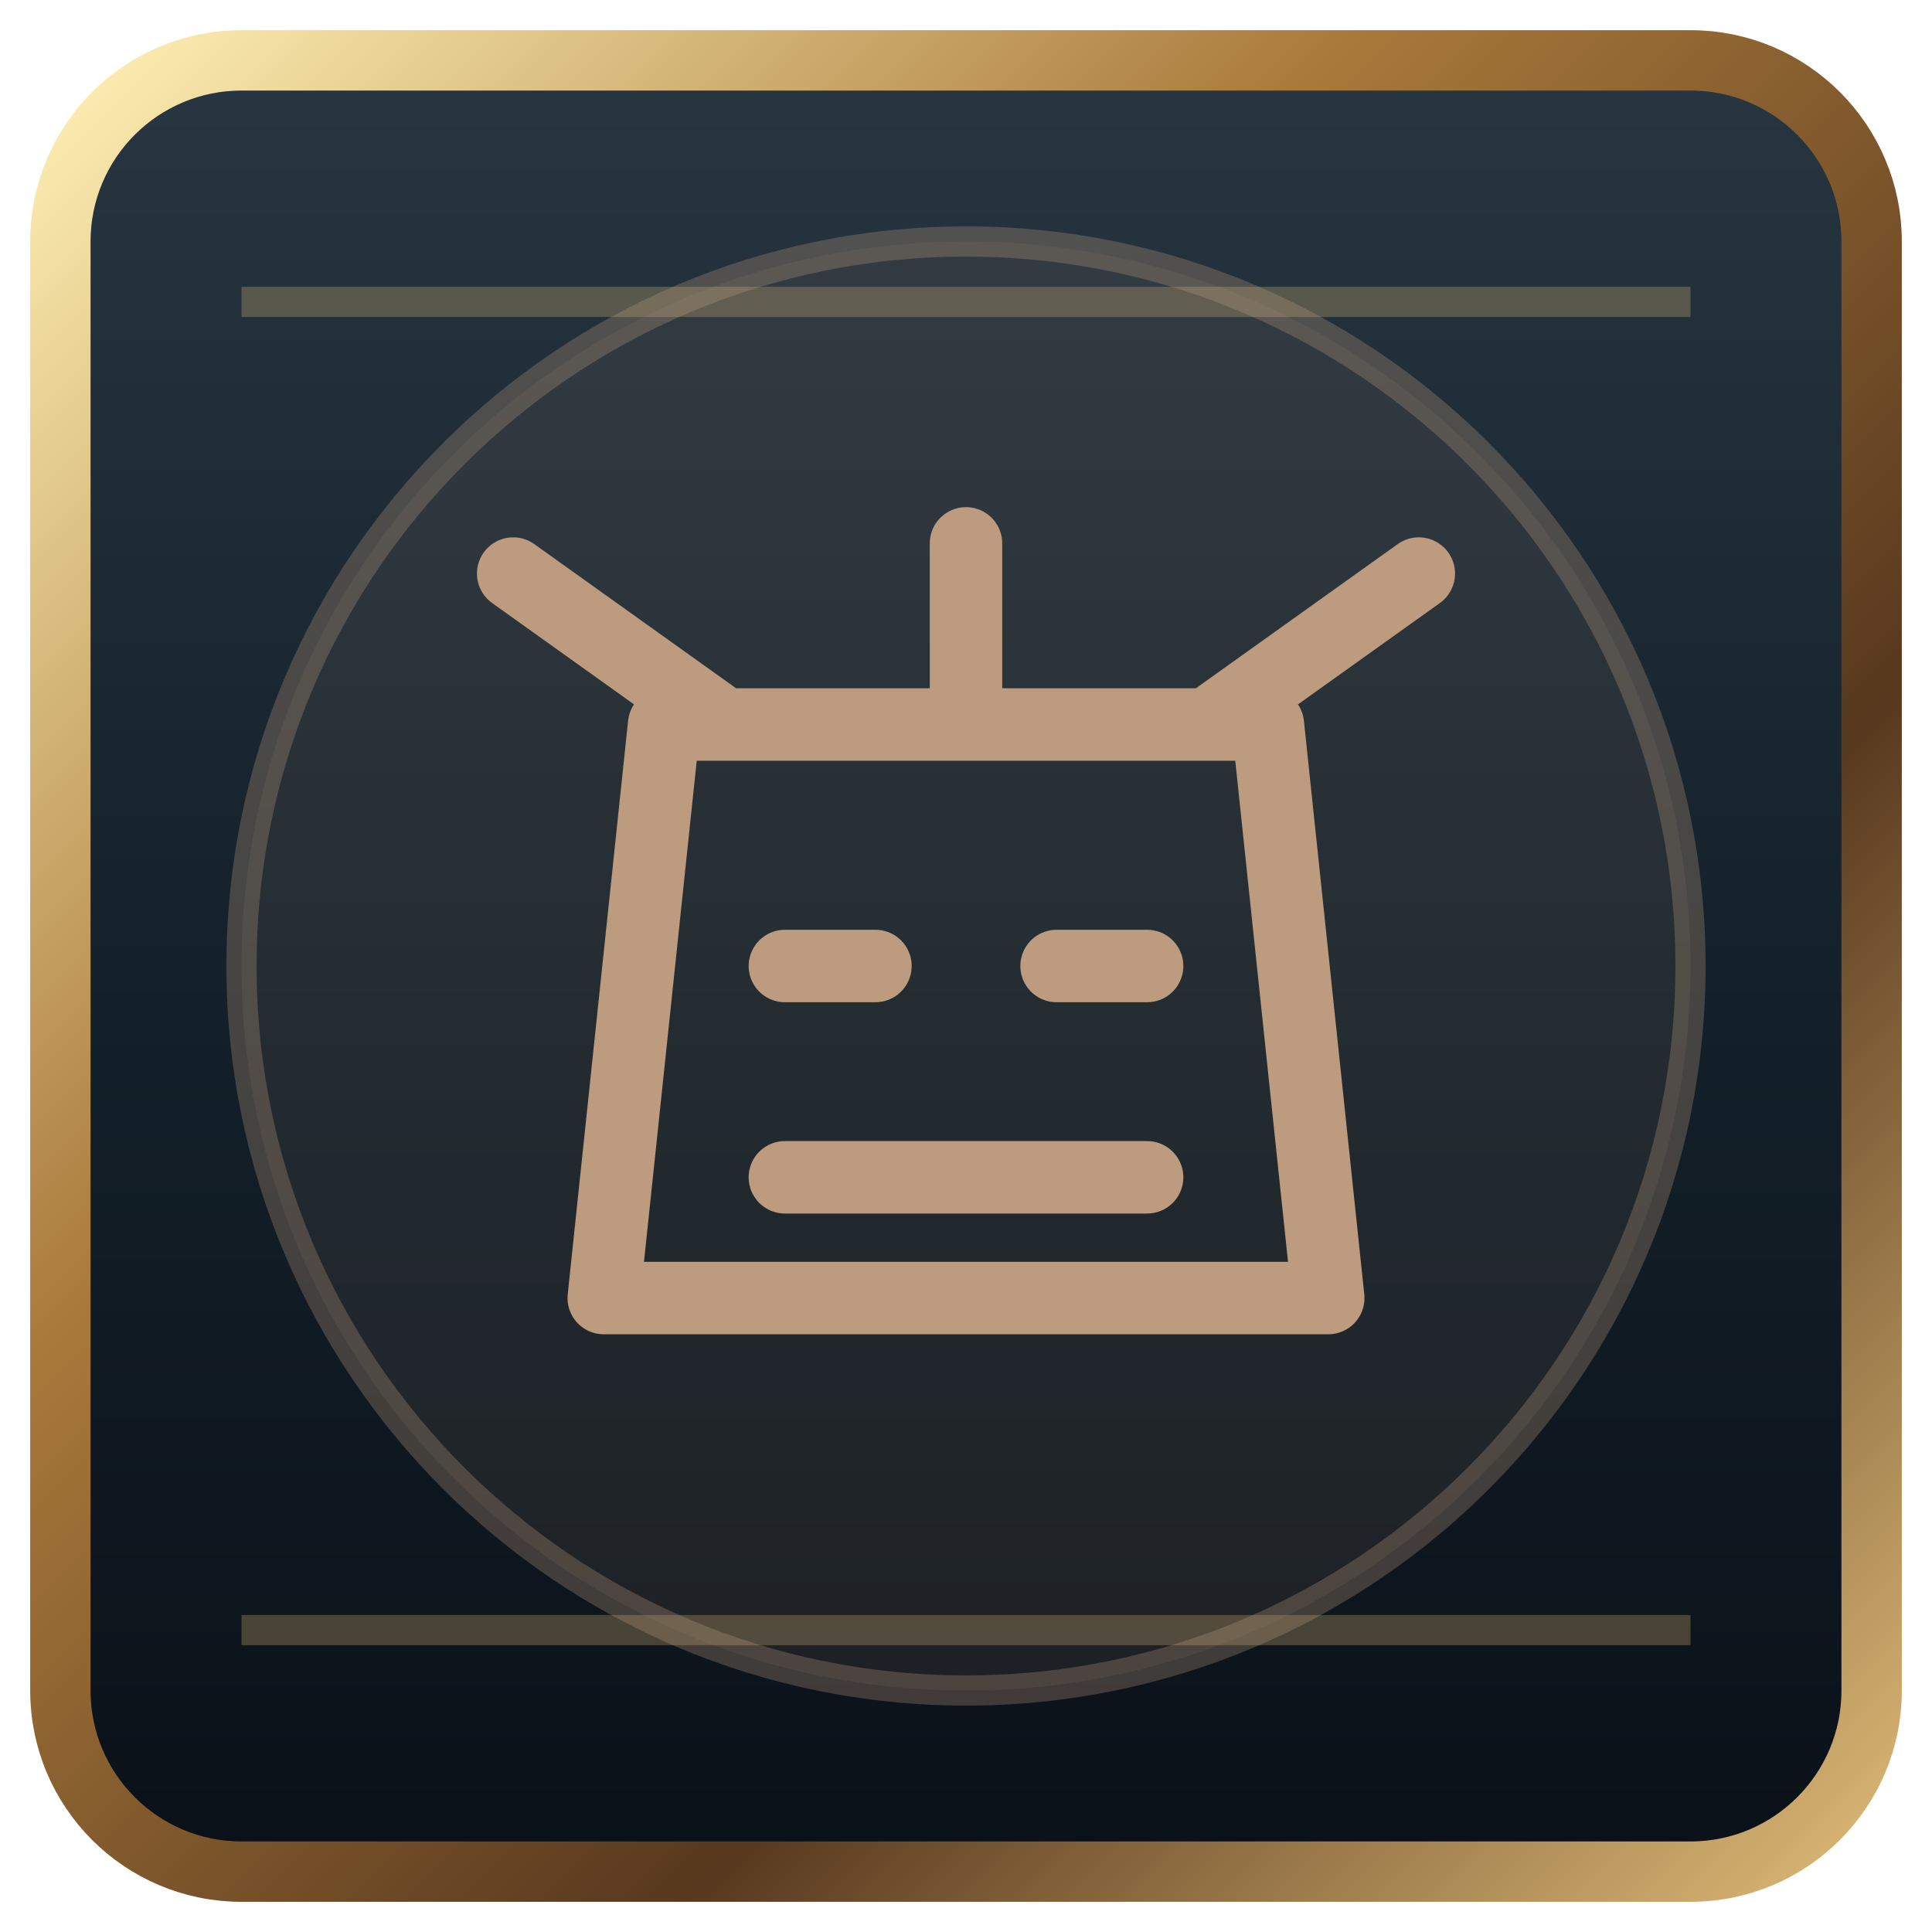
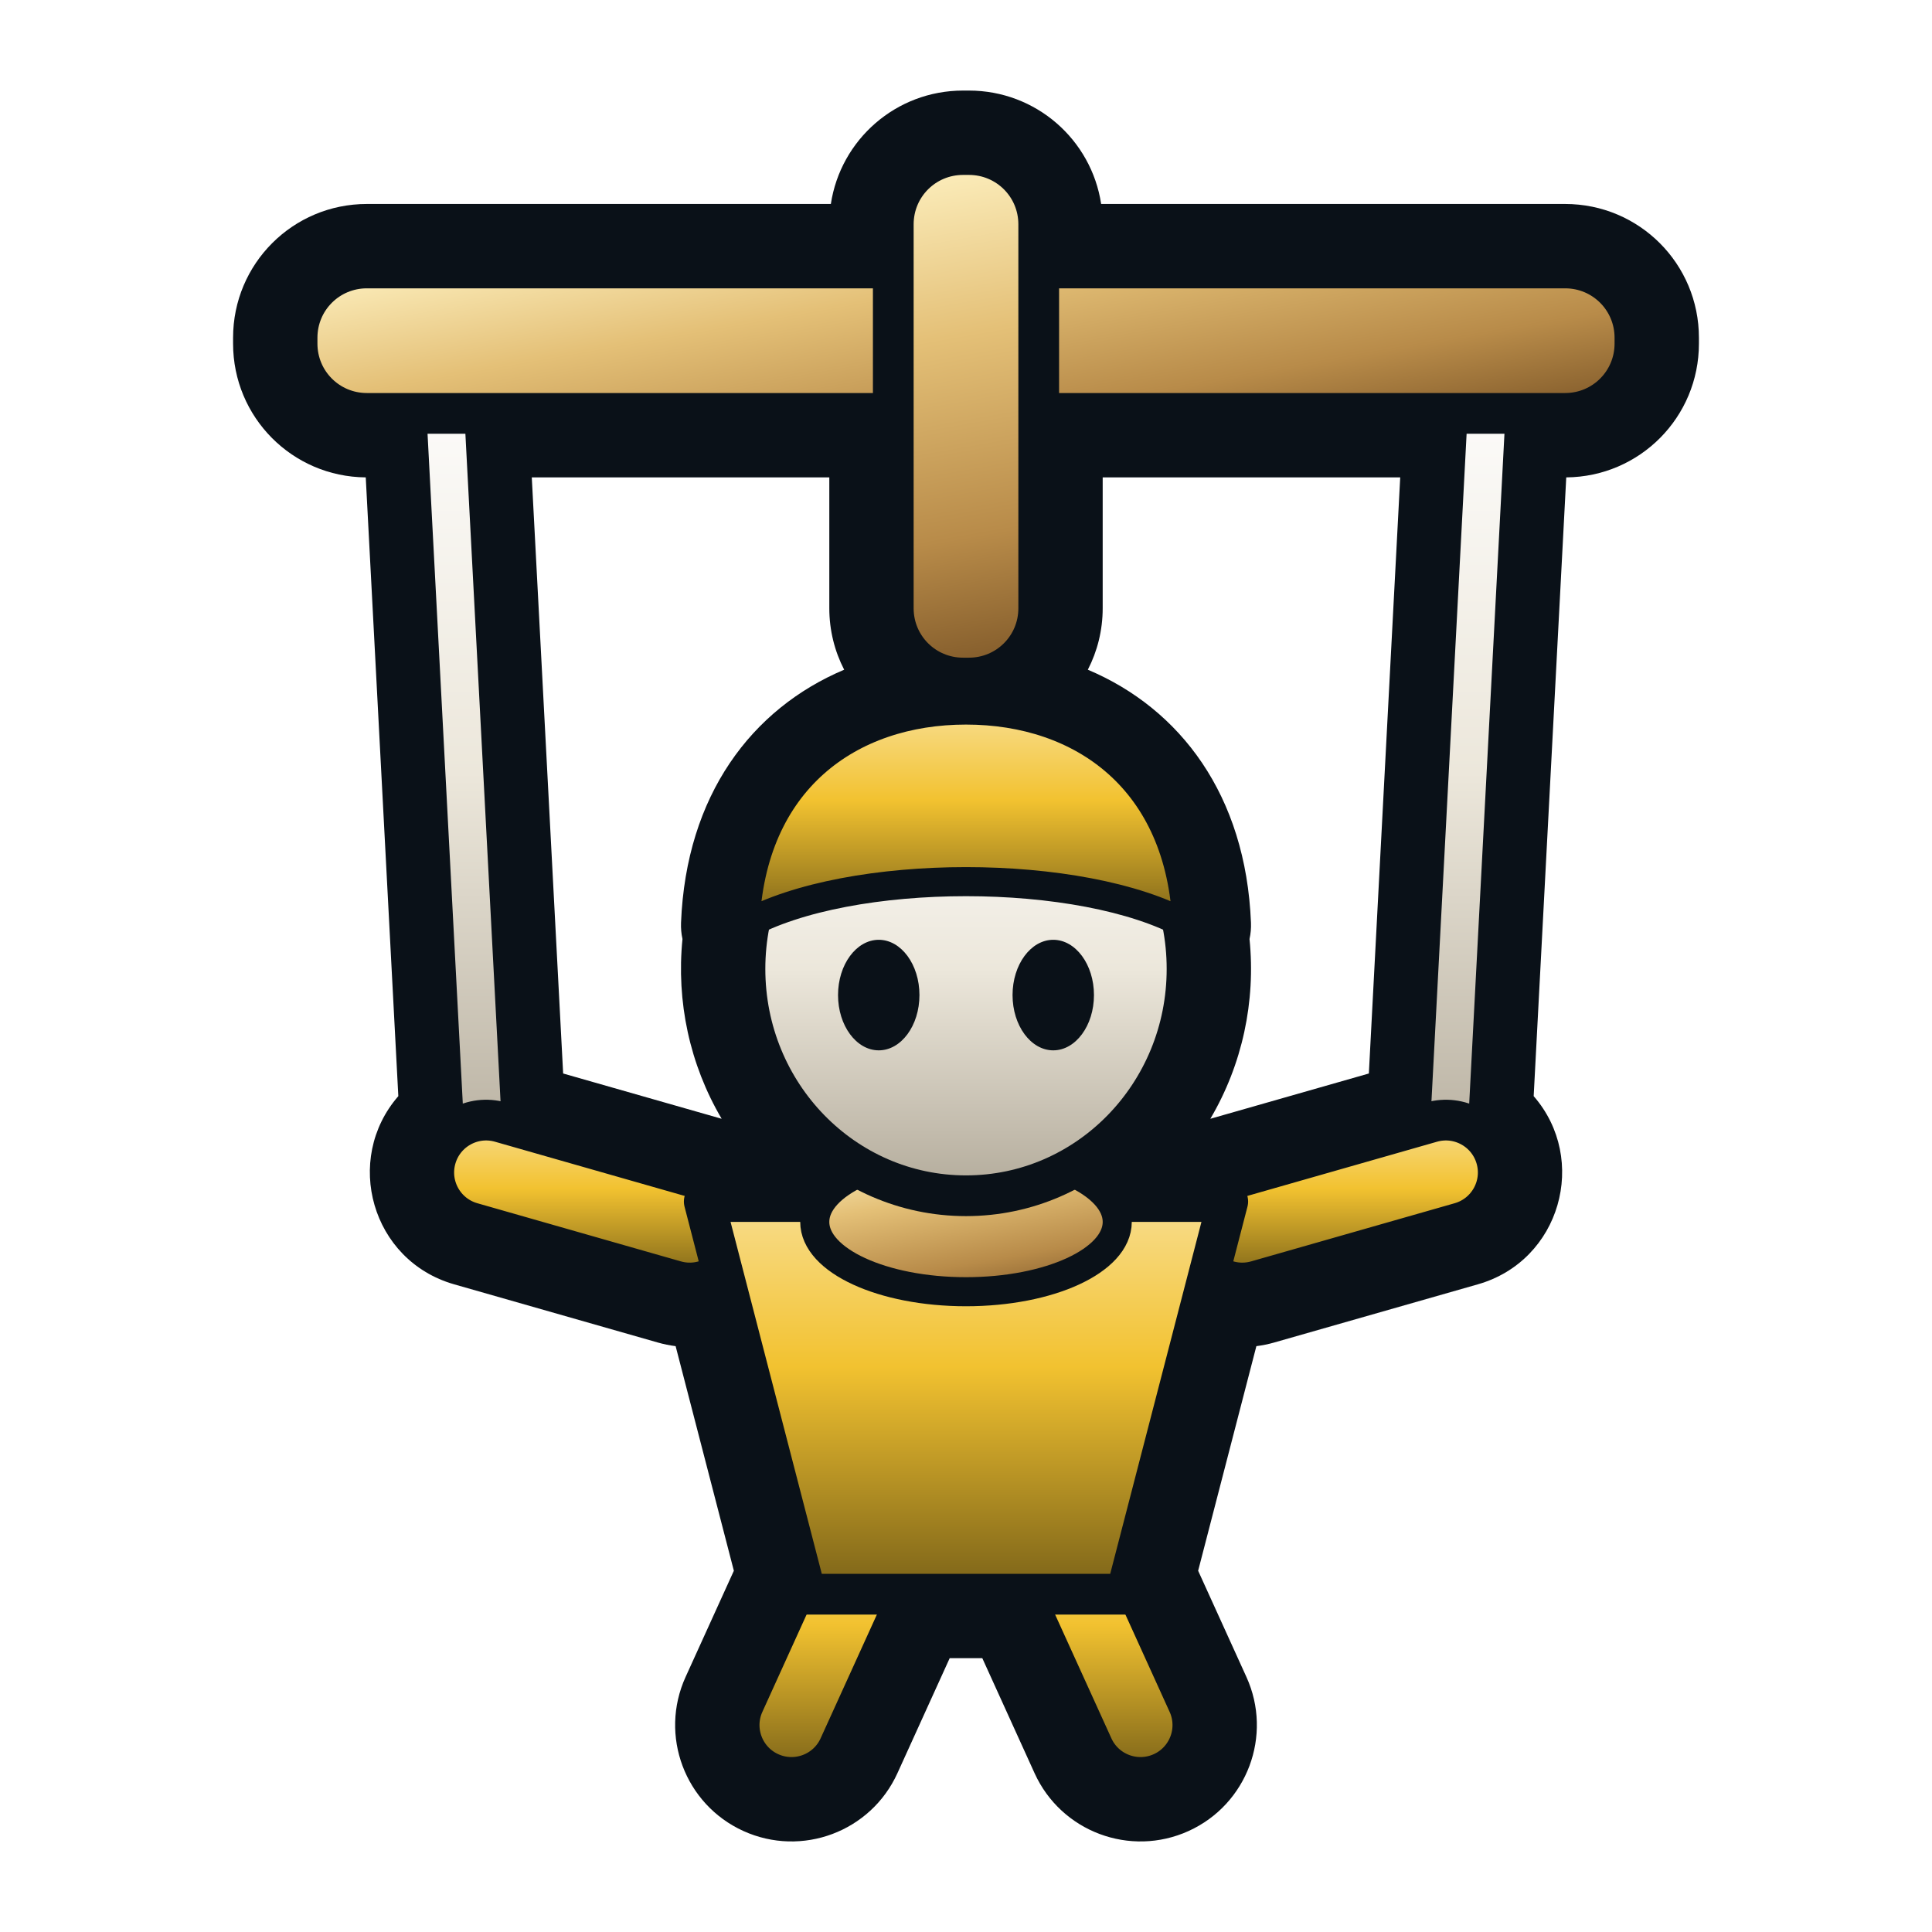
<svg xmlns="http://www.w3.org/2000/svg" width="64" height="64" viewBox="0 0 64 64">
  <defs>
-     <linearGradient id="g" x1="0" y1="0" x2="1" y2="1">
-       <stop stop-color="#fff0b5" />
-       <stop offset=".35" stop-color="#a8793a" />
-       <stop offset=".68" stop-color="#58381e" />
-       <stop offset="1" stop-color="#dbb875" />
+     <linearGradient id="linear-gradient-1" x1="32" y1="11.245" x2="32" y2="39.94" gradientUnits="userSpaceOnUse">
+       <stop offset="0" stop-color="#ffffff" />
+       <stop offset="0.5" stop-color="#ece7db" />
+       <stop offset="1" stop-color="#b2aa9a" />
    </linearGradient>
-     <linearGradient id="bg" x2="0" y2="1">
-       <stop stop-color="#283641" />
-       <stop offset=".5" stop-color="#14212a" />
-       <stop offset="1" stop-color="#0a1018" />
+     <linearGradient id="linear-gradient-2" x1="32" y1="37.105" x2="32" y2="42.501" gradientUnits="userSpaceOnUse">
+       <stop offset="0" stop-color="#f8dd8d" />
+       <stop offset="0.42" stop-color="#f2c230" />
+       <stop offset="1" stop-color="#796118" />
    </linearGradient>
-     <radialGradient id="gem">
-       <stop stop-color="#effaff" />
-       <stop offset=".22" stop-color="#80c4ea" />
-       <stop offset=".62" stop-color="#27638b" />
-       <stop offset="1" stop-color="#102739" />
-     </radialGradient>
+     <linearGradient id="linear-gradient-3" x1="32" y1="50.112" x2="32" y2="58.88" gradientUnits="userSpaceOnUse">
+       <stop offset="0" stop-color="#f8dd8d" />
+       <stop offset="0.42" stop-color="#f2c230" />
+       <stop offset="1" stop-color="#796118" />
+     </linearGradient>
+     <linearGradient id="linear-gradient-4" x1="32" y1="39.803" x2="32" y2="52.81" gradientUnits="userSpaceOnUse">
+       <stop offset="0" stop-color="#f8dd8d" />
+       <stop offset="0.42" stop-color="#f2c230" />
+       <stop offset="1" stop-color="#796118" />
+     </linearGradient>
+     <linearGradient id="linear-gradient-5" x1="31.454" y1="37.379" x2="32.546" y2="43.577" gradientUnits="userSpaceOnUse">
+       <stop offset="0" stop-color="#fff3c4" />
+       <stop offset="0.35" stop-color="#e4c077" />
+       <stop offset="0.72" stop-color="#b88b49" />
+       <stop offset="1" stop-color="#7a5426" />
+     </linearGradient>
+     <linearGradient id="linear-gradient-6" x1="32" y1="24.581" x2="32" y2="39.611" gradientUnits="userSpaceOnUse">
+       <stop offset="0" stop-color="#ffffff" />
+       <stop offset="0.5" stop-color="#ece7db" />
+       <stop offset="1" stop-color="#b2aa9a" />
+     </linearGradient>
+     <linearGradient id="linear-gradient-7" x1="32" y1="23.521" x2="32" y2="30.651" gradientUnits="userSpaceOnUse">
+       <stop offset="0" stop-color="#f8dd8d" />
+       <stop offset="0.42" stop-color="#f2c230" />
+       <stop offset="1" stop-color="#796118" />
+     </linearGradient>
+     <linearGradient id="linear-gradient-8" x1="30.92" y1="5.16" x2="33.08" y2="17.411" gradientUnits="userSpaceOnUse">
+       <stop offset="0" stop-color="#fff3c4" />
+       <stop offset="0.35" stop-color="#e4c077" />
+       <stop offset="0.72" stop-color="#b88b49" />
+       <stop offset="1" stop-color="#7a5426" />
+     </linearGradient>
+     <linearGradient id="linear-gradient-9" x1="30.445" y1="4.969" x2="33.555" y2="22.612" gradientUnits="userSpaceOnUse">
+       <stop offset="0" stop-color="#fff3c4" />
+       <stop offset="0.35" stop-color="#e4c077" />
+       <stop offset="0.72" stop-color="#b88b49" />
+       <stop offset="1" stop-color="#7a5426" />
+     </linearGradient>
  </defs>
-   <rect x="2" y="2" width="60" height="60" rx="6" fill="url(#bg)" stroke="url(#g)" stroke-width="2" />
-   <path d="M8 10 H56 M8 54 H56" stroke="#e4c077" opacity=".28" />
-   <circle cx="32" cy="32" r="24" fill="#bc9b7e" fill-opacity=".10" stroke="#bc9b7e" stroke-opacity=".3" />
-   <g transform="translate(14 14)" stroke="#bc9b7e" stroke-width="2.4" fill="none" stroke-linejoin="round" stroke-linecap="round">
-     <path d="M18 4 V10 M8 10 L28 10 L30 29 H6 Z M12 18 H15 M21 18 H24 M12 25 H24 M3 5 L10 10 M33 5 L26 10" />
+   <g id="Layer_1" data-name="Layer 1">
+     <g id="emblem">
+       <path id="halo" d="M27.523 6.757 C27.846 4.627 29.681 3 31.904 3 L32.096 3 C34.319 3 36.154 4.627 36.477 6.757 L51.847 6.757 C54.299 6.757 56.279 8.737 56.279 11.189 L56.279 11.382 C56.279 13.822 54.319 15.794 51.884 15.814 L51.884 15.814 L50.805 36.311 C52.629 38.406 51.699 41.762 48.955 42.545 L42.211 44.472 C42.015 44.528 41.817 44.568 41.619 44.593 L39.69 52.033 L41.289 55.551 C42.17 57.488 41.313 59.773 39.375 60.654 C37.438 61.534 35.153 60.678 34.272 58.74 L32.54 54.929 L31.46 54.929 L29.728 58.74 C28.847 60.678 26.562 61.534 24.625 60.654 C22.687 59.773 21.83 57.488 22.711 55.551 L24.31 52.033 L22.381 44.593 C22.183 44.568 21.985 44.528 21.789 44.472 L15.045 42.545 C12.301 41.762 11.371 38.406 13.195 36.311 L12.116 15.814 L12.116 15.814 C9.681 15.794 7.721 13.822 7.721 11.382 L7.721 11.189 C7.721 8.737 9.701 6.757 12.153 6.757 Z M17.616 15.814 L18.655 35.561 L23.906 37.061 C23.906 37.061 23.906 37.061 23.906 37.061 C22.847 35.266 22.4 33.176 22.608 31.106 C22.569 30.931 22.553 30.75 22.56 30.566 C22.729 26.339 24.904 23.476 27.964 22.185 C27.649 21.574 27.472 20.881 27.472 20.149 L27.472 15.814 Z M36.528 15.814 L36.528 20.149 C36.528 20.881 36.351 21.574 36.036 22.185 C39.096 23.476 41.271 26.339 41.44 30.566 C41.447 30.75 41.431 30.931 41.392 31.106 C41.6 33.176 41.153 35.266 40.094 37.061 C40.094 37.061 40.094 37.061 40.094 37.061 L45.345 35.561 L46.384 15.814 Z" fill="#0a1118" />
+       <path id="strings" d="M15.283 11.831 L16.729 39.289 C16.772 40.112 15.521 40.178 15.478 39.355 L14.033 11.897 C13.989 11.073 15.24 11.007 15.283 11.831 Z M48.717 11.831 C48.76 11.007 50.011 11.073 49.967 11.897 L48.522 39.355 C48.479 40.178 47.228 40.112 47.271 39.289 Z M31.374 21.016 C31.374 20.192 32.626 20.192 32.626 21.016 L32.626 25.834 C32.626 26.658 31.374 26.658 31.374 25.834 Z" fill="url(#linear-gradient-1)" />
+       <path id="arms" d="M16.58 37.172 L23.324 39.099 C24.245 39.362 24.778 40.322 24.515 41.243 C24.252 42.164 23.292 42.697 22.371 42.434 L15.627 40.507 C14.706 40.244 14.173 39.284 14.436 38.364 C14.699 37.443 15.659 36.909 16.58 37.172 Z M47.42 37.172 C48.341 36.909 49.301 37.443 49.564 38.364 C49.827 39.284 49.294 40.244 48.373 40.507 L41.629 42.434 C40.708 42.697 39.748 42.164 39.485 41.243 C39.222 40.322 39.755 39.362 40.676 39.099 Z" fill="url(#linear-gradient-2)" stroke="#0a1118" stroke-width="1.349" stroke-linejoin="round" />
+       <path id="legs" d="M27.049 51.129 C27.446 50.257 28.474 49.871 29.346 50.268 C30.217 50.664 30.603 51.692 30.207 52.564 L27.798 57.863 C27.402 58.735 26.374 59.12 25.502 58.724 C24.63 58.328 24.244 57.3 24.641 56.428 Z M36.951 51.129 L39.359 56.428 C39.756 57.3 39.37 58.328 38.498 58.724 C37.626 59.12 36.598 58.735 36.202 57.863 L33.793 52.564 C33.397 51.692 33.783 50.664 34.654 50.268 C35.526 49.871 36.554 50.257 36.951 51.129 Z" fill="url(#linear-gradient-3)" stroke="#0a1118" stroke-width="1.349" stroke-linejoin="round" />
+       <path id="body" d="M23.329 39.803 L40.671 39.803 L37.299 52.81 L26.701 52.81 Z" fill="url(#linear-gradient-4)" stroke="#0a1118" stroke-width="1.349" stroke-linejoin="round" />
+       <path id="ruff" d="M37.01 40.478 C37.01 41.759 34.765 42.79 32 42.79 C29.235 42.79 26.99 41.759 26.99 40.478 C26.99 39.196 29.235 38.166 32 38.166 C34.765 38.166 37.01 39.196 37.01 40.478 Z" fill="url(#linear-gradient-5)" stroke="#0a1118" stroke-width="0.963" stroke-linejoin="round" />
+       <path id="head" d="M39.322 32.096 C39.322 36.248 36.046 39.611 32 39.611 C27.954 39.611 24.678 36.248 24.678 32.096 C24.678 27.943 27.954 24.581 32 24.581 C36.046 24.581 39.322 27.943 39.322 32.096 Z" fill="url(#linear-gradient-6)" stroke="#0a1118" stroke-width="1.349" stroke-linejoin="round" />
+       <path id="cap" d="M24.678 30.651 C24.871 25.834 28.146 23.521 32 23.521 C35.854 23.521 39.129 25.834 39.322 30.651 C35.854 28.724 28.146 28.724 24.678 30.651 Z" fill="url(#linear-gradient-7)" stroke="#0a1118" stroke-width="0.963" stroke-linejoin="round" />
+       <path id="eyes" d="M27.761 32.963 C27.761 31.951 28.368 31.132 29.11 31.132 C29.852 31.132 30.458 31.951 30.458 32.963 C30.458 33.975 29.852 34.794 29.11 34.794 C28.368 34.794 27.761 33.975 27.761 32.963 Z M33.542 32.963 C33.542 31.951 34.148 31.132 34.89 31.132 C35.632 31.132 36.239 31.951 36.239 32.963 C36.239 33.975 35.632 34.794 34.89 34.794 C34.148 34.794 33.542 33.975 33.542 32.963 Z" fill="#0a1118" />
+       <path id="bar" d="M12.153 8.877 L51.847 8.877 C53.128 8.877 54.159 9.908 54.159 11.189 L54.159 11.382 C54.159 12.663 53.128 13.694 51.847 13.694 L12.153 13.694 C10.872 13.694 9.841 12.663 9.841 11.382 L9.841 11.189 C9.841 9.908 10.872 8.877 12.153 8.877 Z" fill="url(#linear-gradient-8)" stroke="#0a1118" stroke-width="1.349" stroke-linejoin="round" />
+       <path id="spine" d="M31.904 5.12 L32.096 5.12 C33.378 5.12 34.409 6.15 34.409 7.432 L34.409 20.149 C34.409 21.431 33.378 22.461 32.096 22.461 L31.904 22.461 C30.622 22.461 29.591 21.431 29.591 20.149 L29.591 7.432 C29.591 6.15 30.622 5.12 31.904 5.12 Z" fill="url(#linear-gradient-9)" stroke="#0a1118" stroke-width="1.349" stroke-linejoin="round" />
+     </g>
  </g>
</svg>
